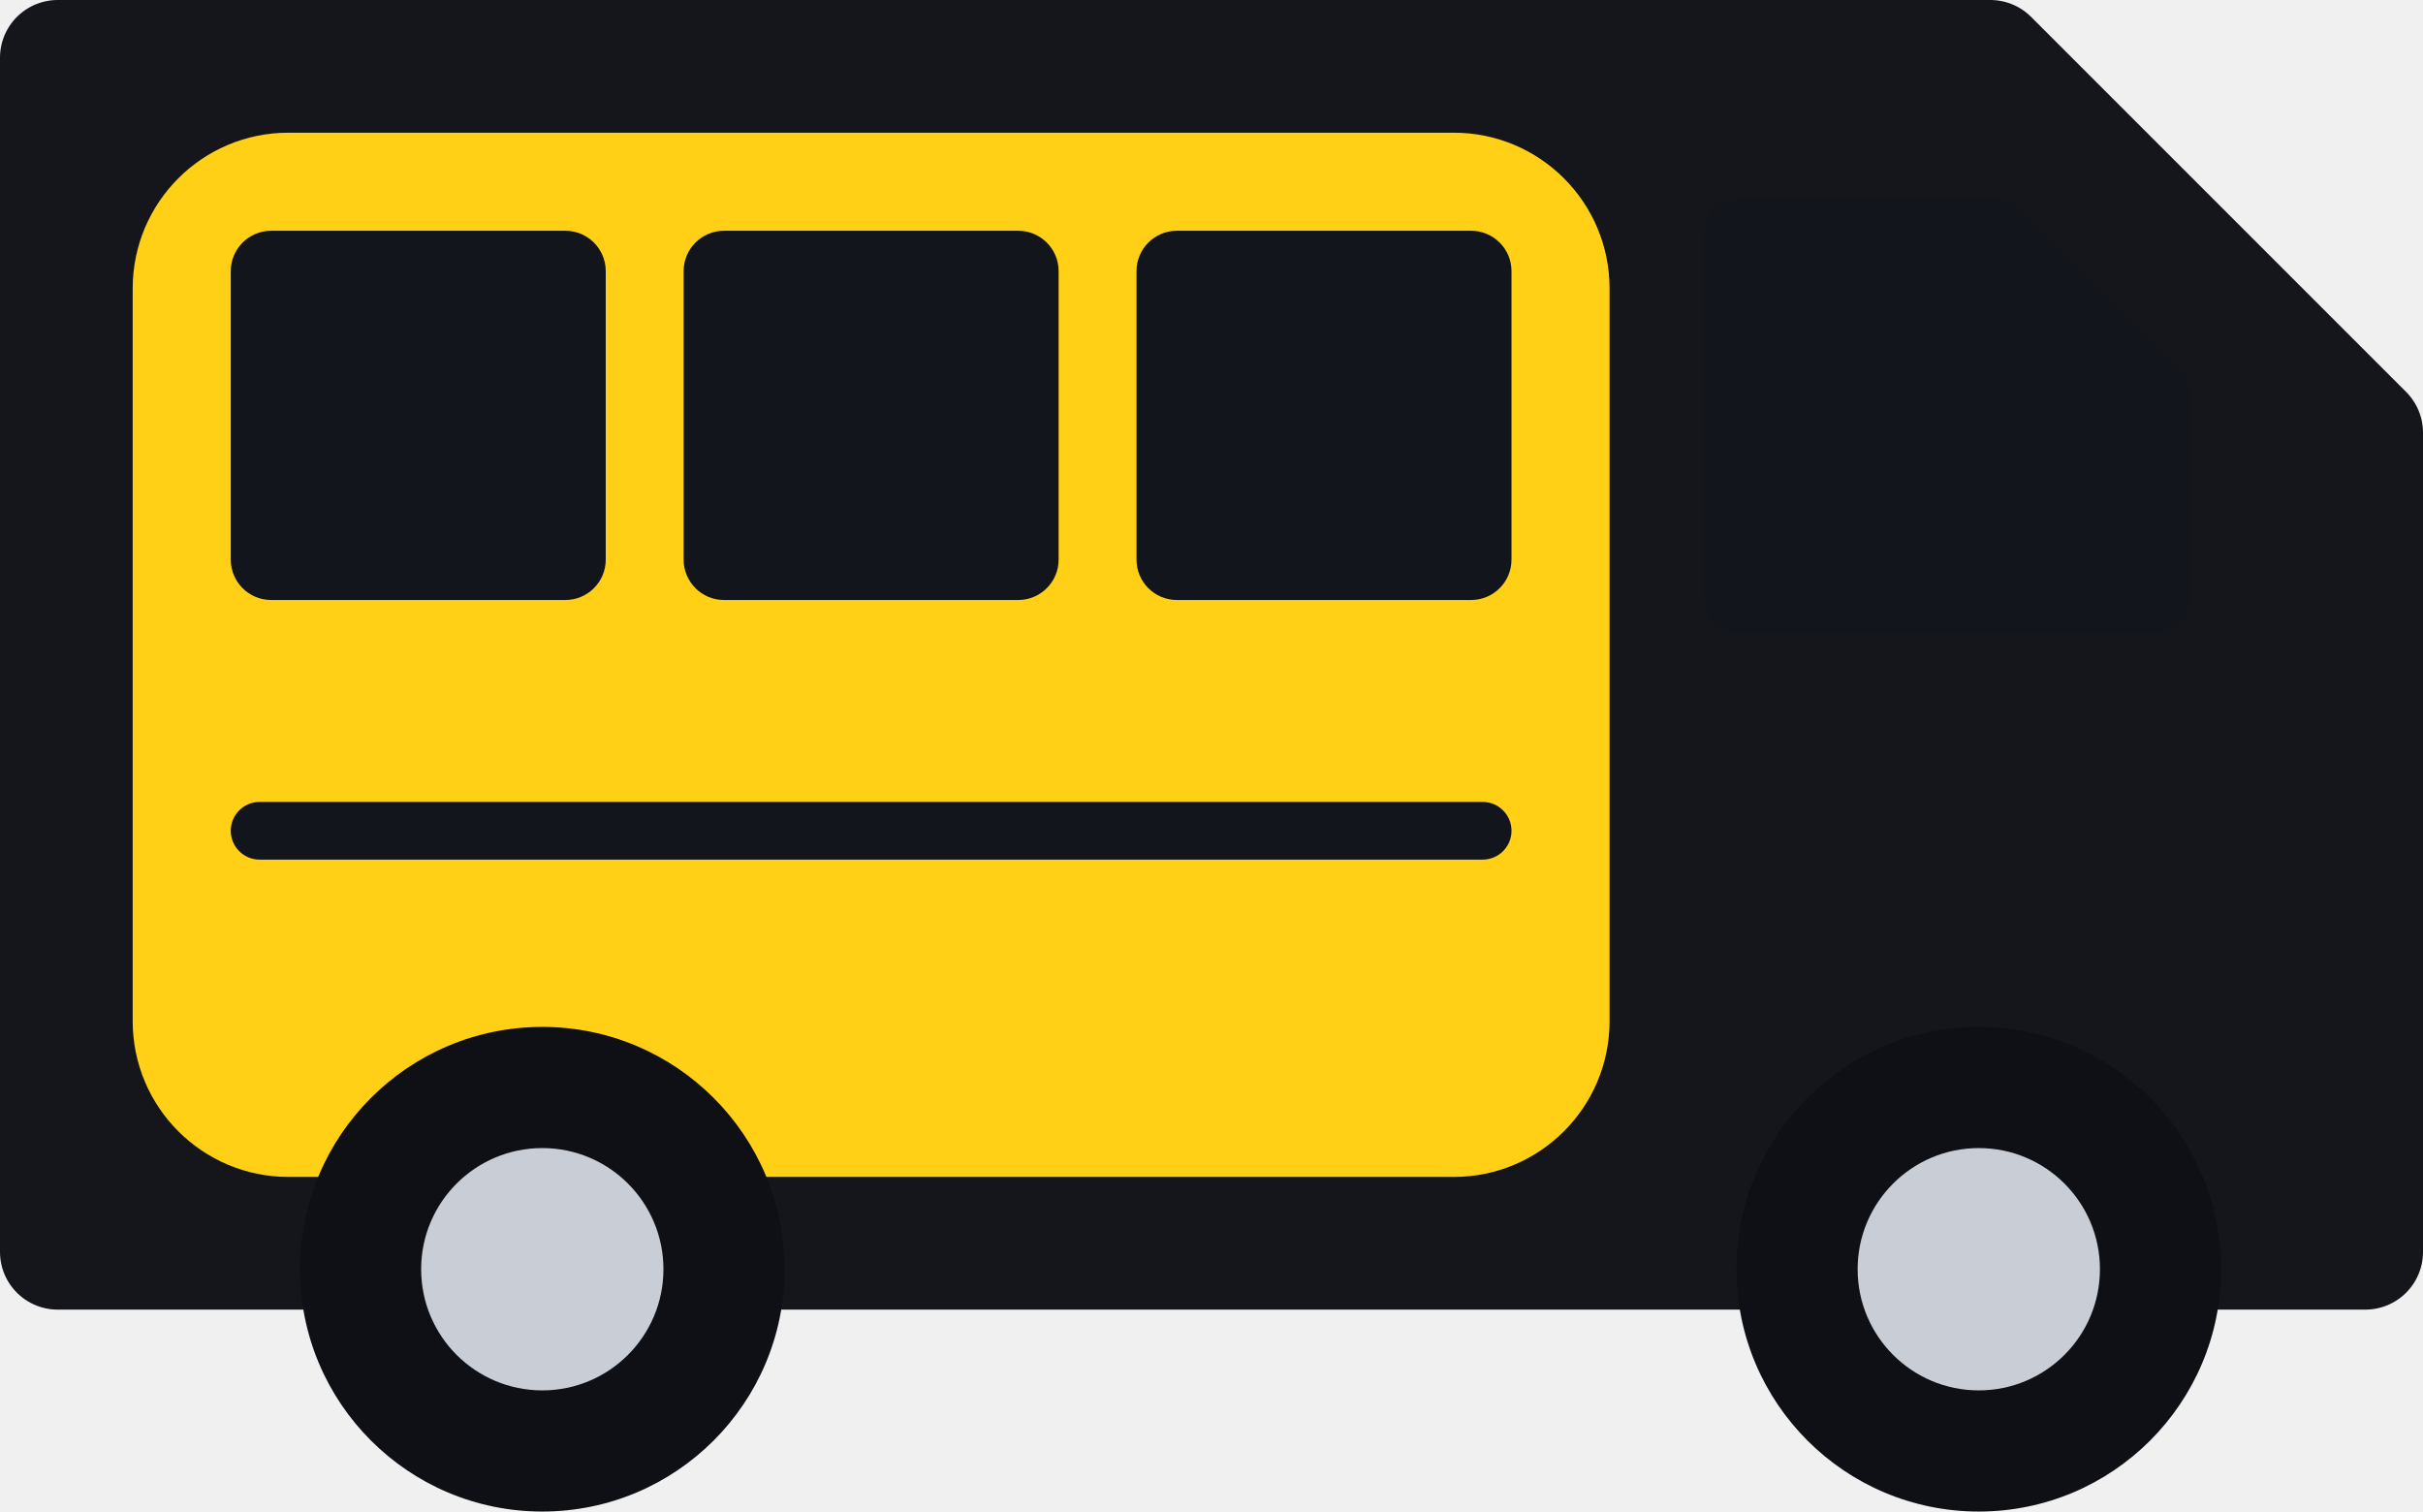
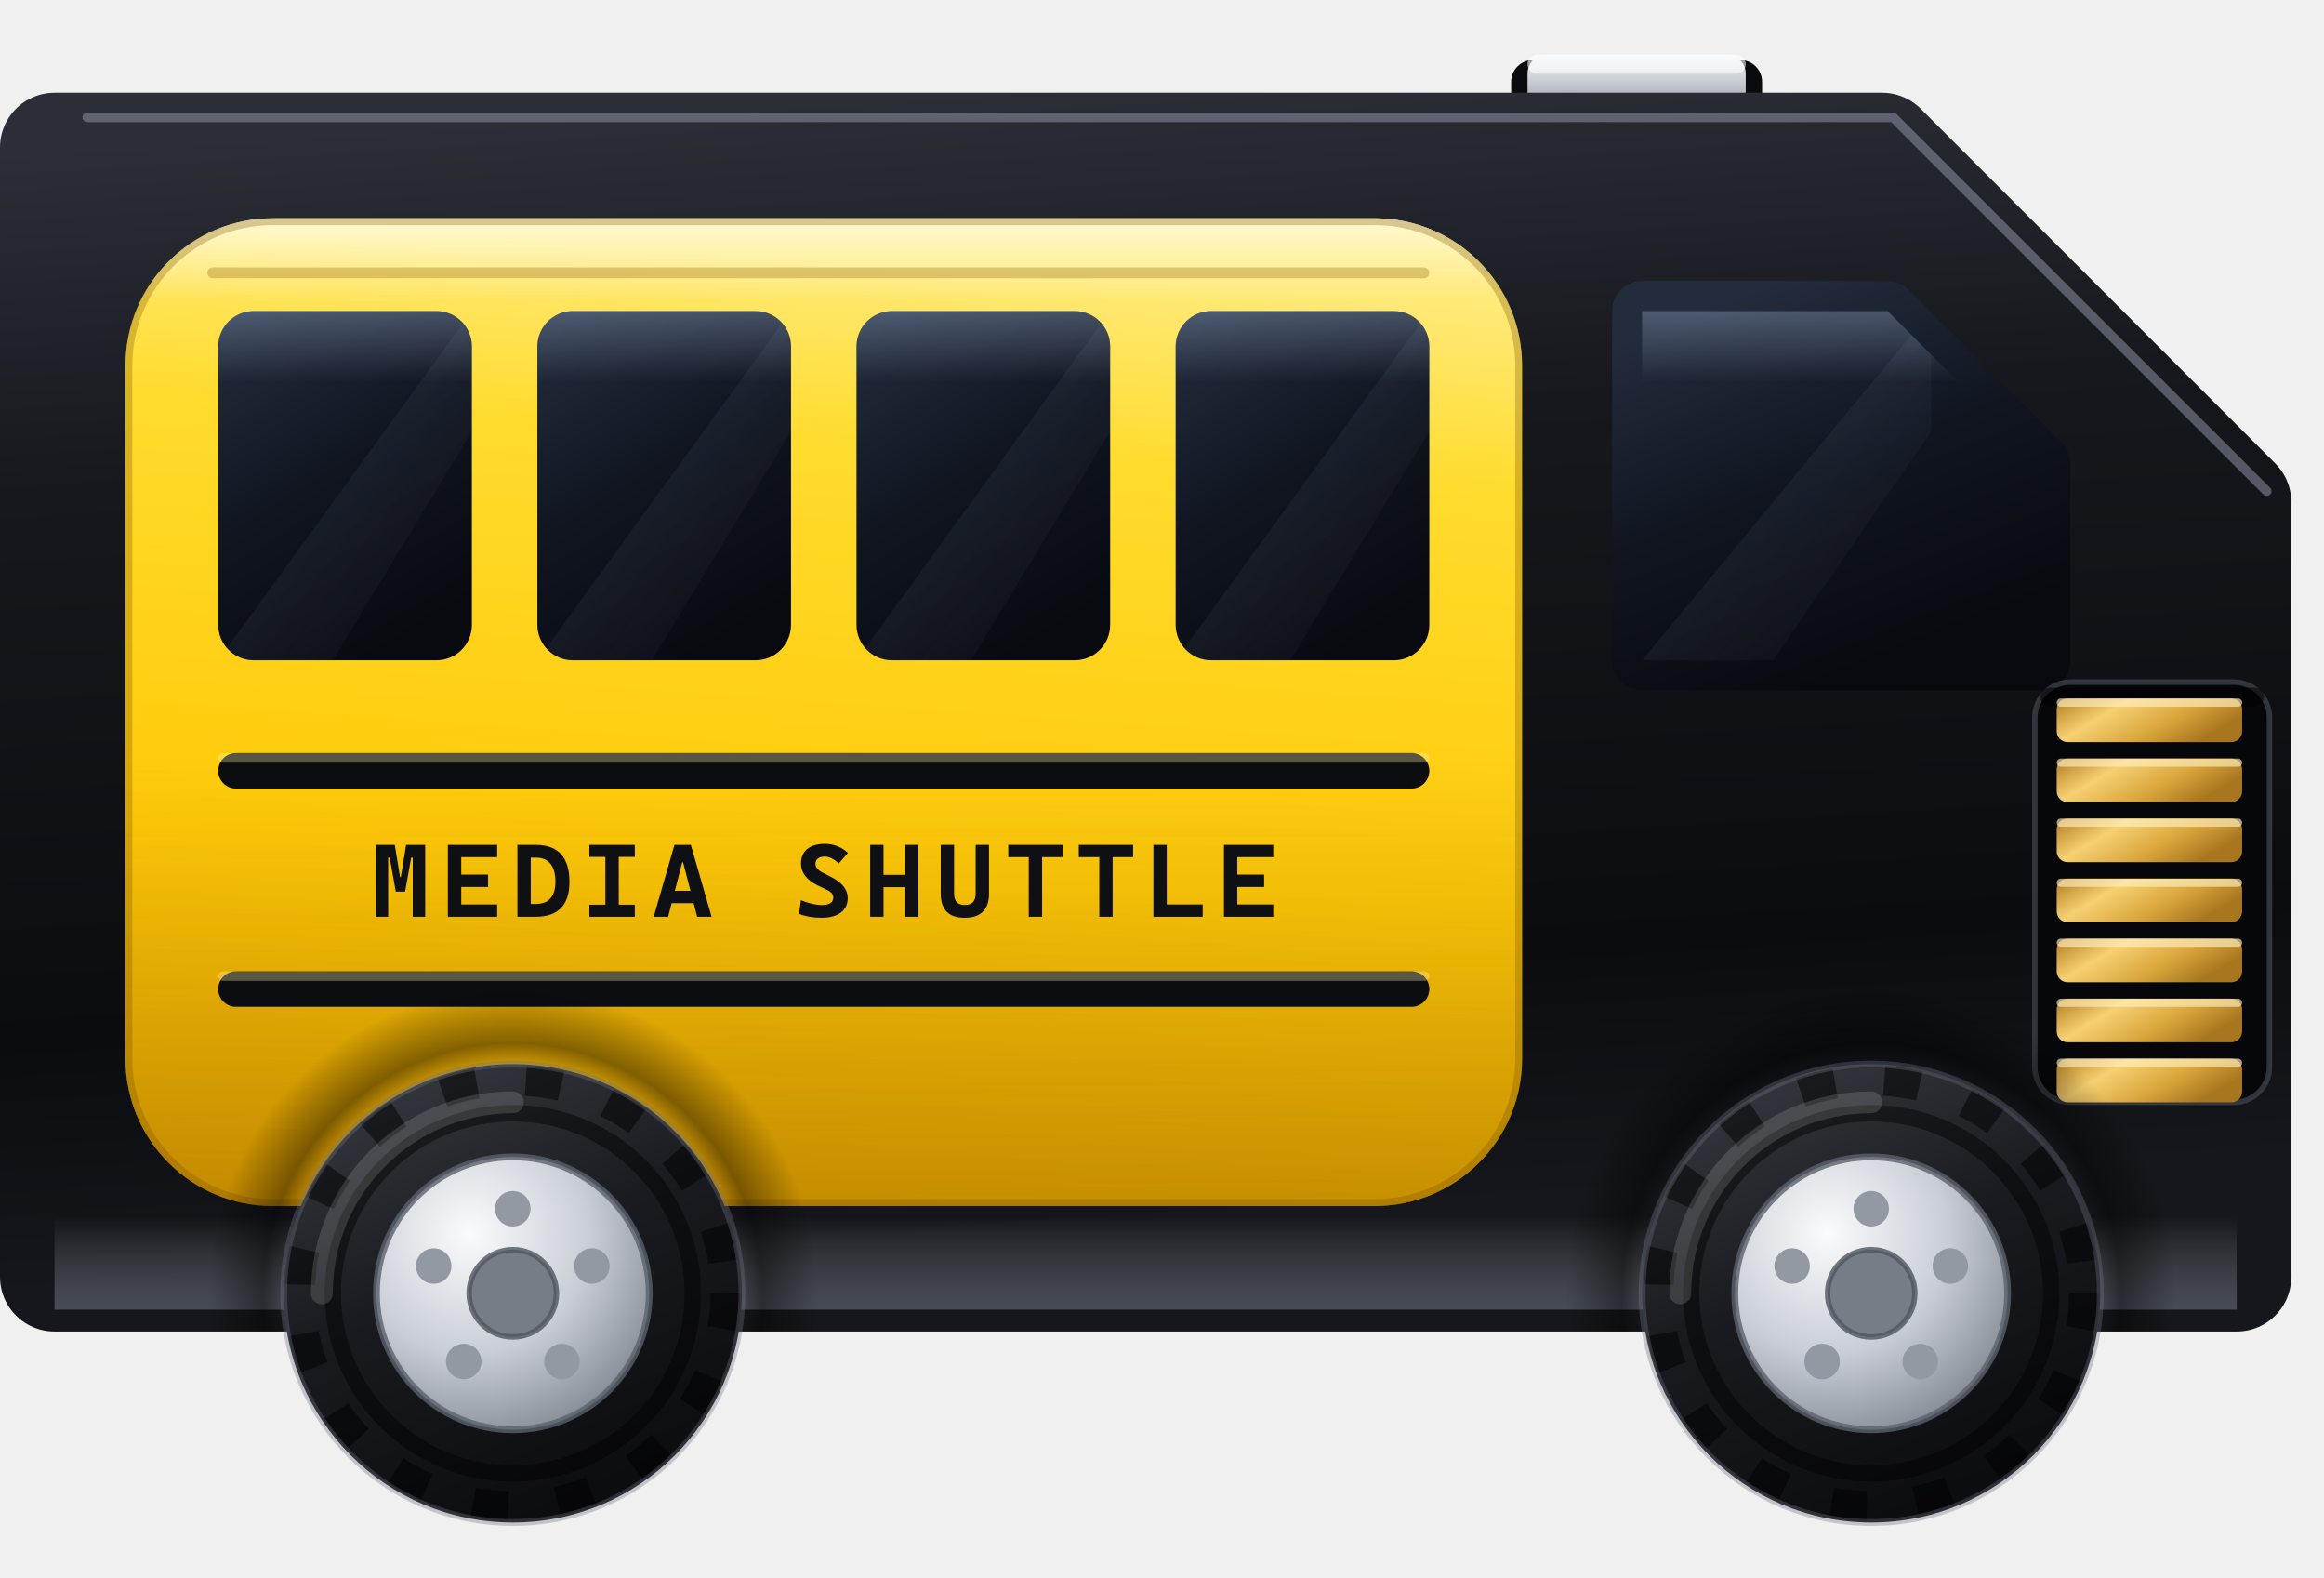
- <svg xmlns="http://www.w3.org/2000/svg" viewBox="0 0 840 524" width="840" height="524">
-   <path d="M20 20 H690 L820 150 V434 H20 Z" fill="#14161B" stroke="#14161B" stroke-width="40" stroke-linejoin="round" stroke-linecap="round" />
-   <rect x="46" y="46" width="512" height="362" rx="54" fill="#FFD016" />
-   <g fill="#12151C">
-     <rect x="80" y="80" width="130" height="128" rx="14" />
-     <rect x="237" y="80" width="130" height="128" rx="14" />
-     <rect x="394" y="80" width="130" height="128" rx="14" />
-   </g>
-   <path d="M602 80 H692 L748 136 V208 H602 Z" fill="#12151C" stroke="#12151C" stroke-width="22" stroke-linejoin="round" />
-   <rect x="80" y="278" width="444" height="20" rx="10" fill="#12151C" />
-   <g>
-     <circle cx="188" cy="440" r="84" fill="#0E1015" />
-     <circle cx="188" cy="440" r="42" fill="#C9CED6" />
-     <circle cx="686" cy="440" r="84" fill="#0E1015" />
-     <circle cx="686" cy="440" r="42" fill="#C9CED6" />
+ <svg xmlns="http://www.w3.org/2000/svg" viewBox="0 0 852 578" width="852" height="578">
+   <g transform="translate(-92,-202)">
+     <defs>
+       <linearGradient id="chassis" x1="0" y1="0" x2="0.12" y2="1">
+         <stop offset="0" stop-color="#2B2E36" />
+         <stop offset="0.30" stop-color="#16181D" />
+         <stop offset="0.78" stop-color="#0B0C10" />
+         <stop offset="1" stop-color="#15171C" />
+       </linearGradient>
+       <linearGradient id="rocker" x1="0" y1="0" x2="0" y2="1">
+         <stop offset="0" stop-color="#FFFFFF" stop-opacity="0" />
+         <stop offset="1" stop-color="#A7B2C4" stop-opacity="0.34" />
+       </linearGradient>
+       <linearGradient id="paint" x1="0.1" y1="0" x2="0" y2="1">
+         <stop offset="0" stop-color="#FFE978" />
+         <stop offset="0.18" stop-color="#FFDC2E" />
+         <stop offset="0.62" stop-color="#FFC907" />
+         <stop offset="1" stop-color="#E9A800" />
+       </linearGradient>
+       <linearGradient id="paintShade" x1="0" y1="0" x2="0" y2="1">
+         <stop offset="0.55" stop-color="#6B4400" stop-opacity="0" />
+         <stop offset="1" stop-color="#6B4400" stop-opacity="0.30" />
+       </linearGradient>
+       <linearGradient id="paintGloss" x1="0" y1="0" x2="0" y2="1">
+         <stop offset="0" stop-color="#FFFCE2" stop-opacity="0.85" />
+         <stop offset="1" stop-color="#FFFCE2" stop-opacity="0" />
+       </linearGradient>
+       <linearGradient id="glass" x1="0.15" y1="0" x2="0.6" y2="1">
+         <stop offset="0" stop-color="#232C3C" />
+         <stop offset="0.5" stop-color="#101520" />
+         <stop offset="1" stop-color="#080A0F" />
+       </linearGradient>
+       <linearGradient id="glassTop" x1="0" y1="0" x2="0" y2="1">
+         <stop offset="0" stop-color="#AFC6E8" stop-opacity="0.30" />
+         <stop offset="1" stop-color="#AFC6E8" stop-opacity="0" />
+       </linearGradient>
+       <linearGradient id="sheen" x1="0" y1="0" x2="1" y2="1">
+         <stop offset="0" stop-color="#CFE0FF" stop-opacity="0.10" />
+         <stop offset="1" stop-color="#CFE0FF" stop-opacity="0" />
+       </linearGradient>
+       <linearGradient id="tyre" x1="0.28" y1="0" x2="0.72" y2="1">
+         <stop offset="0" stop-color="#34373D" />
+         <stop offset="0.42" stop-color="#191B20" />
+         <stop offset="1" stop-color="#0A0B0E" />
+       </linearGradient>
+       <radialGradient id="rim" cx="0.34" cy="0.28" r="0.88">
+         <stop offset="0" stop-color="#FAFBFC" />
+         <stop offset="0.5" stop-color="#C9CED6" />
+         <stop offset="0.85" stop-color="#8D939C" />
+         <stop offset="1" stop-color="#6A707A" />
+       </radialGradient>
+       <linearGradient id="switch" x1="0" y1="0" x2="0" y2="1">
+         <stop offset="0" stop-color="#F2F4F7" />
+         <stop offset="0.5" stop-color="#C3C8D0" />
+         <stop offset="1" stop-color="#868C96" />
+       </linearGradient>
+       <linearGradient id="gold" x1="0" y1="0" x2="1" y2="0.4">
+         <stop offset="0" stop-color="#B07C22" />
+         <stop offset="0.35" stop-color="#F6D072" />
+         <stop offset="0.7" stop-color="#D9A63C" />
+         <stop offset="1" stop-color="#A97620" />
+       </linearGradient>
+       <radialGradient id="lamp" cx="0.42" cy="0.36" r="0.7">
+         <stop offset="0" stop-color="#FFFDF2" />
+         <stop offset="0.45" stop-color="#FFE7A8" />
+         <stop offset="1" stop-color="#D79A31" />
+       </radialGradient>
+       <radialGradient id="ambient" cx="0.5" cy="0.5" r="0.5">
+         <stop offset="0" stop-color="#000" stop-opacity="0.34" />
+         <stop offset="0.55" stop-color="#000" stop-opacity="0.13" />
+         <stop offset="1" stop-color="#000" stop-opacity="0" />
+       </radialGradient>
+       <radialGradient id="arch" cx="0.5" cy="0.5" r="0.5">
+         <stop offset="0.74" stop-color="#000" stop-opacity="0" />
+         <stop offset="0.82" stop-color="#000" stop-opacity="0.40" />
+         <stop offset="1" stop-color="#000" stop-opacity="0" />
+       </radialGradient>
+       <radialGradient id="contact" cx="0.5" cy="0.5" r="0.5">
+         <stop offset="0" stop-color="#000" stop-opacity="0.55" />
+         <stop offset="1" stop-color="#000" stop-opacity="0" />
+       </radialGradient>
+       <clipPath id="cardClip">
+         <path d="M92 236 H802 L932 366 V690 H92 Z" />
+       </clipPath>
+       <clipPath id="bodyClip">
+         <rect x="138" y="282" width="512" height="362" rx="54" />
+       </clipPath>
+       <clipPath id="w1">
+         <rect x="172" y="316" width="93" height="128" rx="13" />
+       </clipPath>
+       <clipPath id="w2">
+         <rect x="289" y="316" width="93" height="128" rx="13" />
+       </clipPath>
+       <clipPath id="w3">
+         <rect x="406" y="316" width="93" height="128" rx="13" />
+       </clipPath>
+       <clipPath id="w4">
+         <rect x="523" y="316" width="93" height="128" rx="13" />
+       </clipPath>
+       <clipPath id="wDriver">
+         <path d="M694 316 H784 L840 372 V444 H694 Z" />
+       </clipPath>
+     </defs>
+     <rect x="646" y="224" width="92" height="24" rx="8" fill="#0A0B0E" />
+     <rect x="652" y="222" width="80" height="22" rx="7" fill="url(#switch)" />
+     <rect x="652" y="222" width="80" height="7" rx="3.5" fill="#FFFFFF" opacity="0.6" />
+     <path d="M112 256 H782 L912 386 V670 H112 Z" fill="url(#chassis)" stroke="url(#chassis)" stroke-width="40" stroke-linejoin="round" stroke-linecap="round" />
+     <path d="M124 245 H786 L923 382" fill="none" stroke="#8892A3" stroke-width="3.5" stroke-linejoin="round" stroke-linecap="round" opacity="0.55" />
+     <rect x="112" y="648" width="800" height="34" fill="url(#rocker)" />
+     <rect x="138" y="282" width="512" height="362" rx="54" fill="url(#paint)" />
+     <g clip-path="url(#bodyClip)">
+       <rect x="138" y="282" width="512" height="362" fill="url(#paintShade)" />
+       <rect x="138" y="282" width="512" height="30" fill="url(#paintGloss)" />
+     </g>
+     <rect x="139.25" y="283.25" width="509.5" height="359.5" rx="52.75" fill="none" stroke="#7A5200" stroke-width="2.5" opacity="0.30" />
+     <rect x="168" y="300" width="448" height="4" rx="2" fill="#8A5F00" opacity="0.30" />
+     <g>
+       <rect x="172" y="316" width="93" height="128" rx="13" fill="url(#glass)" />
+       <g clip-path="url(#w1)">
+         <path d="M172 444 L265 316 L265 360 L214 444 Z" fill="url(#sheen)" />
+         <rect x="172" y="316" width="93" height="26" fill="url(#glassTop)" />
+       </g>
+       <rect x="289" y="316" width="93" height="128" rx="13" fill="url(#glass)" />
+       <g clip-path="url(#w2)">
+         <path d="M289 444 L382 316 L382 360 L331 444 Z" fill="url(#sheen)" />
+         <rect x="289" y="316" width="93" height="26" fill="url(#glassTop)" />
+       </g>
+       <rect x="406" y="316" width="93" height="128" rx="13" fill="url(#glass)" />
+       <g clip-path="url(#w3)">
+         <path d="M406 444 L499 316 L499 360 L448 444 Z" fill="url(#sheen)" />
+         <rect x="406" y="316" width="93" height="26" fill="url(#glassTop)" />
+       </g>
+       <rect x="523" y="316" width="93" height="128" rx="13" fill="url(#glass)" />
+       <g clip-path="url(#w4)">
+         <path d="M523 444 L616 316 L616 360 L565 444 Z" fill="url(#sheen)" />
+         <rect x="523" y="316" width="93" height="26" fill="url(#glassTop)" />
+       </g>
+     </g>
+     <path d="M694 316 H784 L840 372 V444 H694 Z" fill="url(#glass)" stroke="url(#glass)" stroke-width="22" stroke-linejoin="round" />
+     <g clip-path="url(#wDriver)">
+       <path d="M694 444 L800 316 L800 360 L742 444 Z" fill="url(#sheen)" />
+       <rect x="694" y="316" width="146" height="26" fill="url(#glassTop)" />
+     </g>
+     <rect x="172" y="478" width="444" height="13" rx="6.5" fill="#0C0D11" />
+     <rect x="172" y="478" width="444" height="3.5" rx="1.75" fill="#FFF3B0" opacity="0.32" />
+     <rect x="172" y="558" width="444" height="13" rx="6.5" fill="#0C0D11" />
+     <rect x="172" y="558" width="444" height="3.5" rx="1.75" fill="#FFF3B0" opacity="0.32" />
+     <path d="M238.175 528.778 238.732 523.435H238.955L240.884 511.652H243.612L243.909 516.328H242.74L240.513 528.778ZM229.733 538.0V511.652H234.297V538.0ZM237.099 528.778 234.873 516.328H233.704L234.001 511.652H236.728L238.658 523.435H238.806L239.326 528.778ZM243.315 538.0V511.652H247.879V538.0ZM256.192 538.0V511.652H261.091V538.0ZM256.192 538.0V533.491H274.265V538.0ZM256.192 527.071V522.544H270.925V527.071ZM256.192 516.161V511.652H274.265V516.161ZM286.326 538.0V533.306H288.385Q292.003 533.306 293.812 531.237Q295.621 529.168 295.621 525.197Q295.621 520.818 293.812 518.573Q292.003 516.328 288.385 516.328H286.4L285.954 511.652H288.385Q300.761 511.652 300.761 525.197Q300.761 538.0 288.385 538.0ZM281.687 538.0V511.652H286.585V538.0ZM313.935 538.0V511.652H318.834V538.0ZM308.072 538.0V533.584H324.734V538.0ZM308.072 516.05V511.652H324.734V516.05ZM331.655 538.0 339.263 511.652H345.275L352.882 538.0H347.594L342.436 518.091H342.102L336.944 538.0ZM335.496 533.009V528.481H348.856V533.009ZM393.091 538.371Q390.846 538.371 388.73 537.991Q386.615 537.61 384.945 536.924L385.613 531.914Q387.654 532.768 389.667 533.231Q391.681 533.695 393.388 533.695Q395.373 533.695 396.431 532.99Q397.488 532.285 397.488 530.968Q397.488 529.242 395.317 528.222L391.532 526.385Q388.73 525.012 387.19 522.989Q385.65 520.967 385.65 518.518Q385.65 515.066 387.933 513.174Q390.215 511.281 394.39 511.281Q396.82 511.281 399 512.135Q401.181 512.988 402.869 514.603L399.492 518.48Q398.212 517.256 396.913 516.597Q395.614 515.938 394.408 515.938Q392.775 515.938 391.866 516.634Q390.957 517.33 390.957 518.647Q390.957 519.52 391.597 520.299Q392.237 521.078 393.425 521.709L396.987 523.546Q399.771 524.993 401.283 526.923Q402.795 528.853 402.795 531.061Q402.795 534.567 400.271 536.469Q397.748 538.371 393.091 538.371ZM423.818 538.0V511.652H428.716V538.0ZM411.015 538.0V511.652H415.913V538.0ZM411.794 527.146V522.618H428.03V527.146ZM445.654 538.371Q436.881 538.371 436.881 529.539V511.652H441.779V529.539Q441.779 531.599 442.735 532.638Q443.69 533.677 445.739 533.677Q449.683 533.677 449.683 529.539V511.652H454.582V529.539Q454.582 533.955 452.311 536.163Q450.041 538.371 445.654 538.371ZM469.148 538.0V511.652H474.046V538.0ZM461.633 516.161V511.652H481.561V516.161ZM495.013 538.0V511.652H499.912V538.0ZM487.499 516.161V511.652H507.426V516.161ZM514.849 538.0V511.652H519.747V538.0ZM514.849 538.0V533.491H532.921V538.0ZM540.714 538.0V511.652H545.613V538.0ZM540.714 538.0V533.491H558.787V538.0ZM540.714 527.071V522.544H555.447V527.071ZM540.714 516.161V511.652H558.787V516.161Z" fill="#0F1014" />
+     <rect x="838" y="452" width="86" height="154" rx="13" fill="#06070A" />
+     <rect x="838" y="452" width="86" height="154" rx="13" fill="none" stroke="#454B55" stroke-width="2" opacity="0.65" />
+     <rect x="840" y="454" width="82" height="7" rx="3.5" fill="#000" opacity="0.55" />
+     <g>
+       <rect x="846" y="458" width="68" height="16" rx="4" fill="url(#gold)" />
+       <rect x="846" y="458" width="68" height="3" rx="1.5" fill="#FFF0C0" opacity="0.65" />
+       <rect x="846" y="480" width="68" height="16" rx="4" fill="url(#gold)" />
+       <rect x="846" y="480" width="68" height="3" rx="1.5" fill="#FFF0C0" opacity="0.65" />
+       <rect x="846" y="502" width="68" height="16" rx="4" fill="url(#gold)" />
+       <rect x="846" y="502" width="68" height="3" rx="1.5" fill="#FFF0C0" opacity="0.65" />
+       <rect x="846" y="524" width="68" height="16" rx="4" fill="url(#gold)" />
+       <rect x="846" y="524" width="68" height="3" rx="1.5" fill="#FFF0C0" opacity="0.65" />
+       <rect x="846" y="546" width="68" height="16" rx="4" fill="url(#gold)" />
+       <rect x="846" y="546" width="68" height="3" rx="1.5" fill="#FFF0C0" opacity="0.65" />
+       <rect x="846" y="568" width="68" height="16" rx="4" fill="url(#gold)" />
+       <rect x="846" y="568" width="68" height="3" rx="1.5" fill="#FFF0C0" opacity="0.65" />
+       <rect x="846" y="590" width="68" height="16" rx="4" fill="url(#gold)" />
+       <rect x="846" y="590" width="68" height="3" rx="1.5" fill="#FFF0C0" opacity="0.65" />
+     </g>
+     <g>
+       <g clip-path="url(#cardClip)">
+         <circle cx="280" cy="676" r="112" fill="url(#arch)" />
+       </g>
+       <circle cx="280" cy="676" r="84" fill="url(#tyre)" />
+       <circle cx="280" cy="676" r="78" fill="none" stroke="#000" stroke-width="11" stroke-dasharray="13.02 18.01" opacity="0.5" />
+       <circle cx="280" cy="676" r="84" fill="none" stroke="#6C7481" stroke-width="2.5" opacity="0.35" />
+       <circle cx="280" cy="676" r="66" fill="none" stroke="#000" stroke-width="6" opacity="0.45" />
+       <circle cx="280" cy="676" r="50" fill="url(#rim)" />
+       <circle cx="280" cy="676" r="50" fill="none" stroke="#5A616B" stroke-width="2.5" opacity="0.8" />
+       <circle cx="280" cy="676" r="16" fill="#767D87" />
+       <circle cx="280" cy="676" r="16" fill="none" stroke="#4E555F" stroke-width="2" opacity="0.8" />
+       <g fill="#9299A2">
+         <circle cx="280" cy="645" r="6.5" />
+         <circle cx="309" cy="666" r="6.5" />
+         <circle cx="298" cy="701" r="6.5" />
+         <circle cx="262" cy="701" r="6.5" />
+         <circle cx="251" cy="666" r="6.5" />
+       </g>
+       <path d="M280 606 A70 70 0 0 0 210 676" fill="none" stroke="#FFFFFF" stroke-width="8" stroke-linecap="round" opacity="0.14" />
+       <g clip-path="url(#cardClip)">
+         <circle cx="778" cy="676" r="112" fill="url(#arch)" />
+       </g>
+       <circle cx="778" cy="676" r="84" fill="url(#tyre)" />
+       <circle cx="778" cy="676" r="78" fill="none" stroke="#000" stroke-width="11" stroke-dasharray="13.02 18.01" opacity="0.5" />
+       <circle cx="778" cy="676" r="84" fill="none" stroke="#6C7481" stroke-width="2.5" opacity="0.35" />
+       <circle cx="778" cy="676" r="66" fill="none" stroke="#000" stroke-width="6" opacity="0.45" />
+       <circle cx="778" cy="676" r="50" fill="url(#rim)" />
+       <circle cx="778" cy="676" r="50" fill="none" stroke="#5A616B" stroke-width="2.5" opacity="0.8" />
+       <circle cx="778" cy="676" r="16" fill="#767D87" />
+       <circle cx="778" cy="676" r="16" fill="none" stroke="#4E555F" stroke-width="2" opacity="0.8" />
+       <g fill="#9299A2">
+         <circle cx="778" cy="645" r="6.5" />
+         <circle cx="807" cy="666" r="6.5" />
+         <circle cx="796" cy="701" r="6.5" />
+         <circle cx="760" cy="701" r="6.5" />
+         <circle cx="749" cy="666" r="6.5" />
+       </g>
+       <path d="M778 606 A70 70 0 0 0 708 676" fill="none" stroke="#FFFFFF" stroke-width="8" stroke-linecap="round" opacity="0.14" />
+     </g>
  </g>
</svg>
